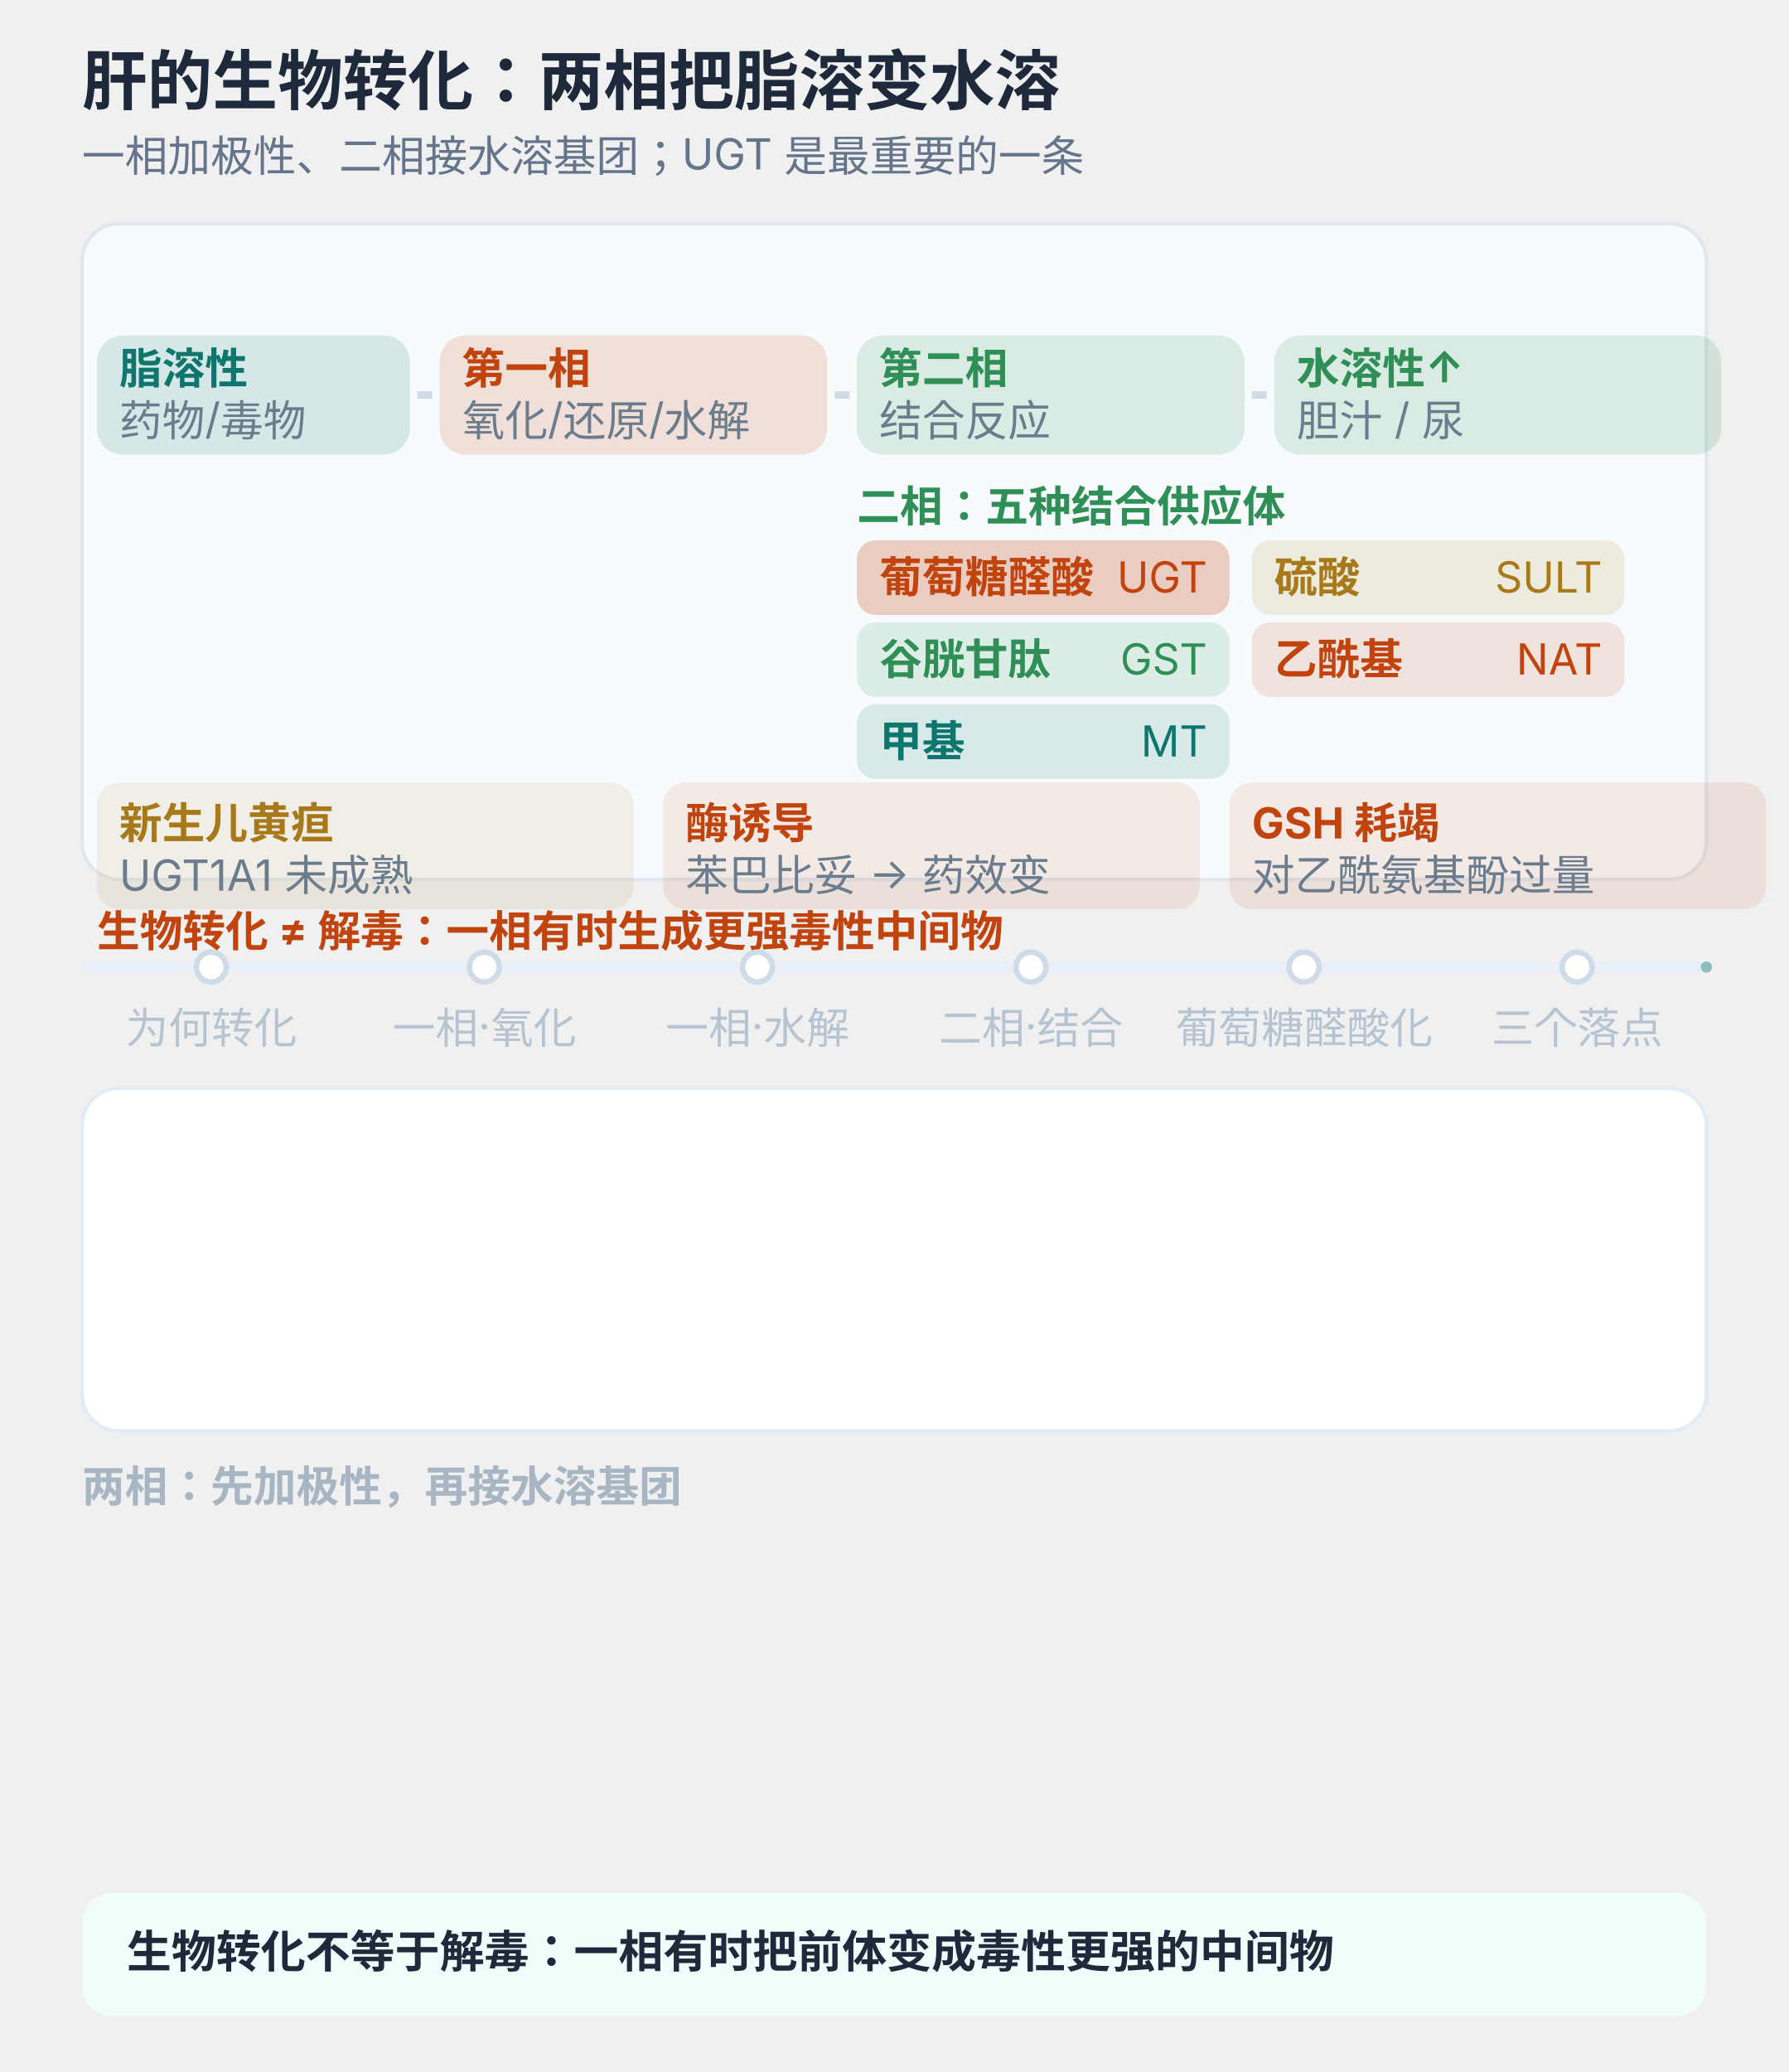
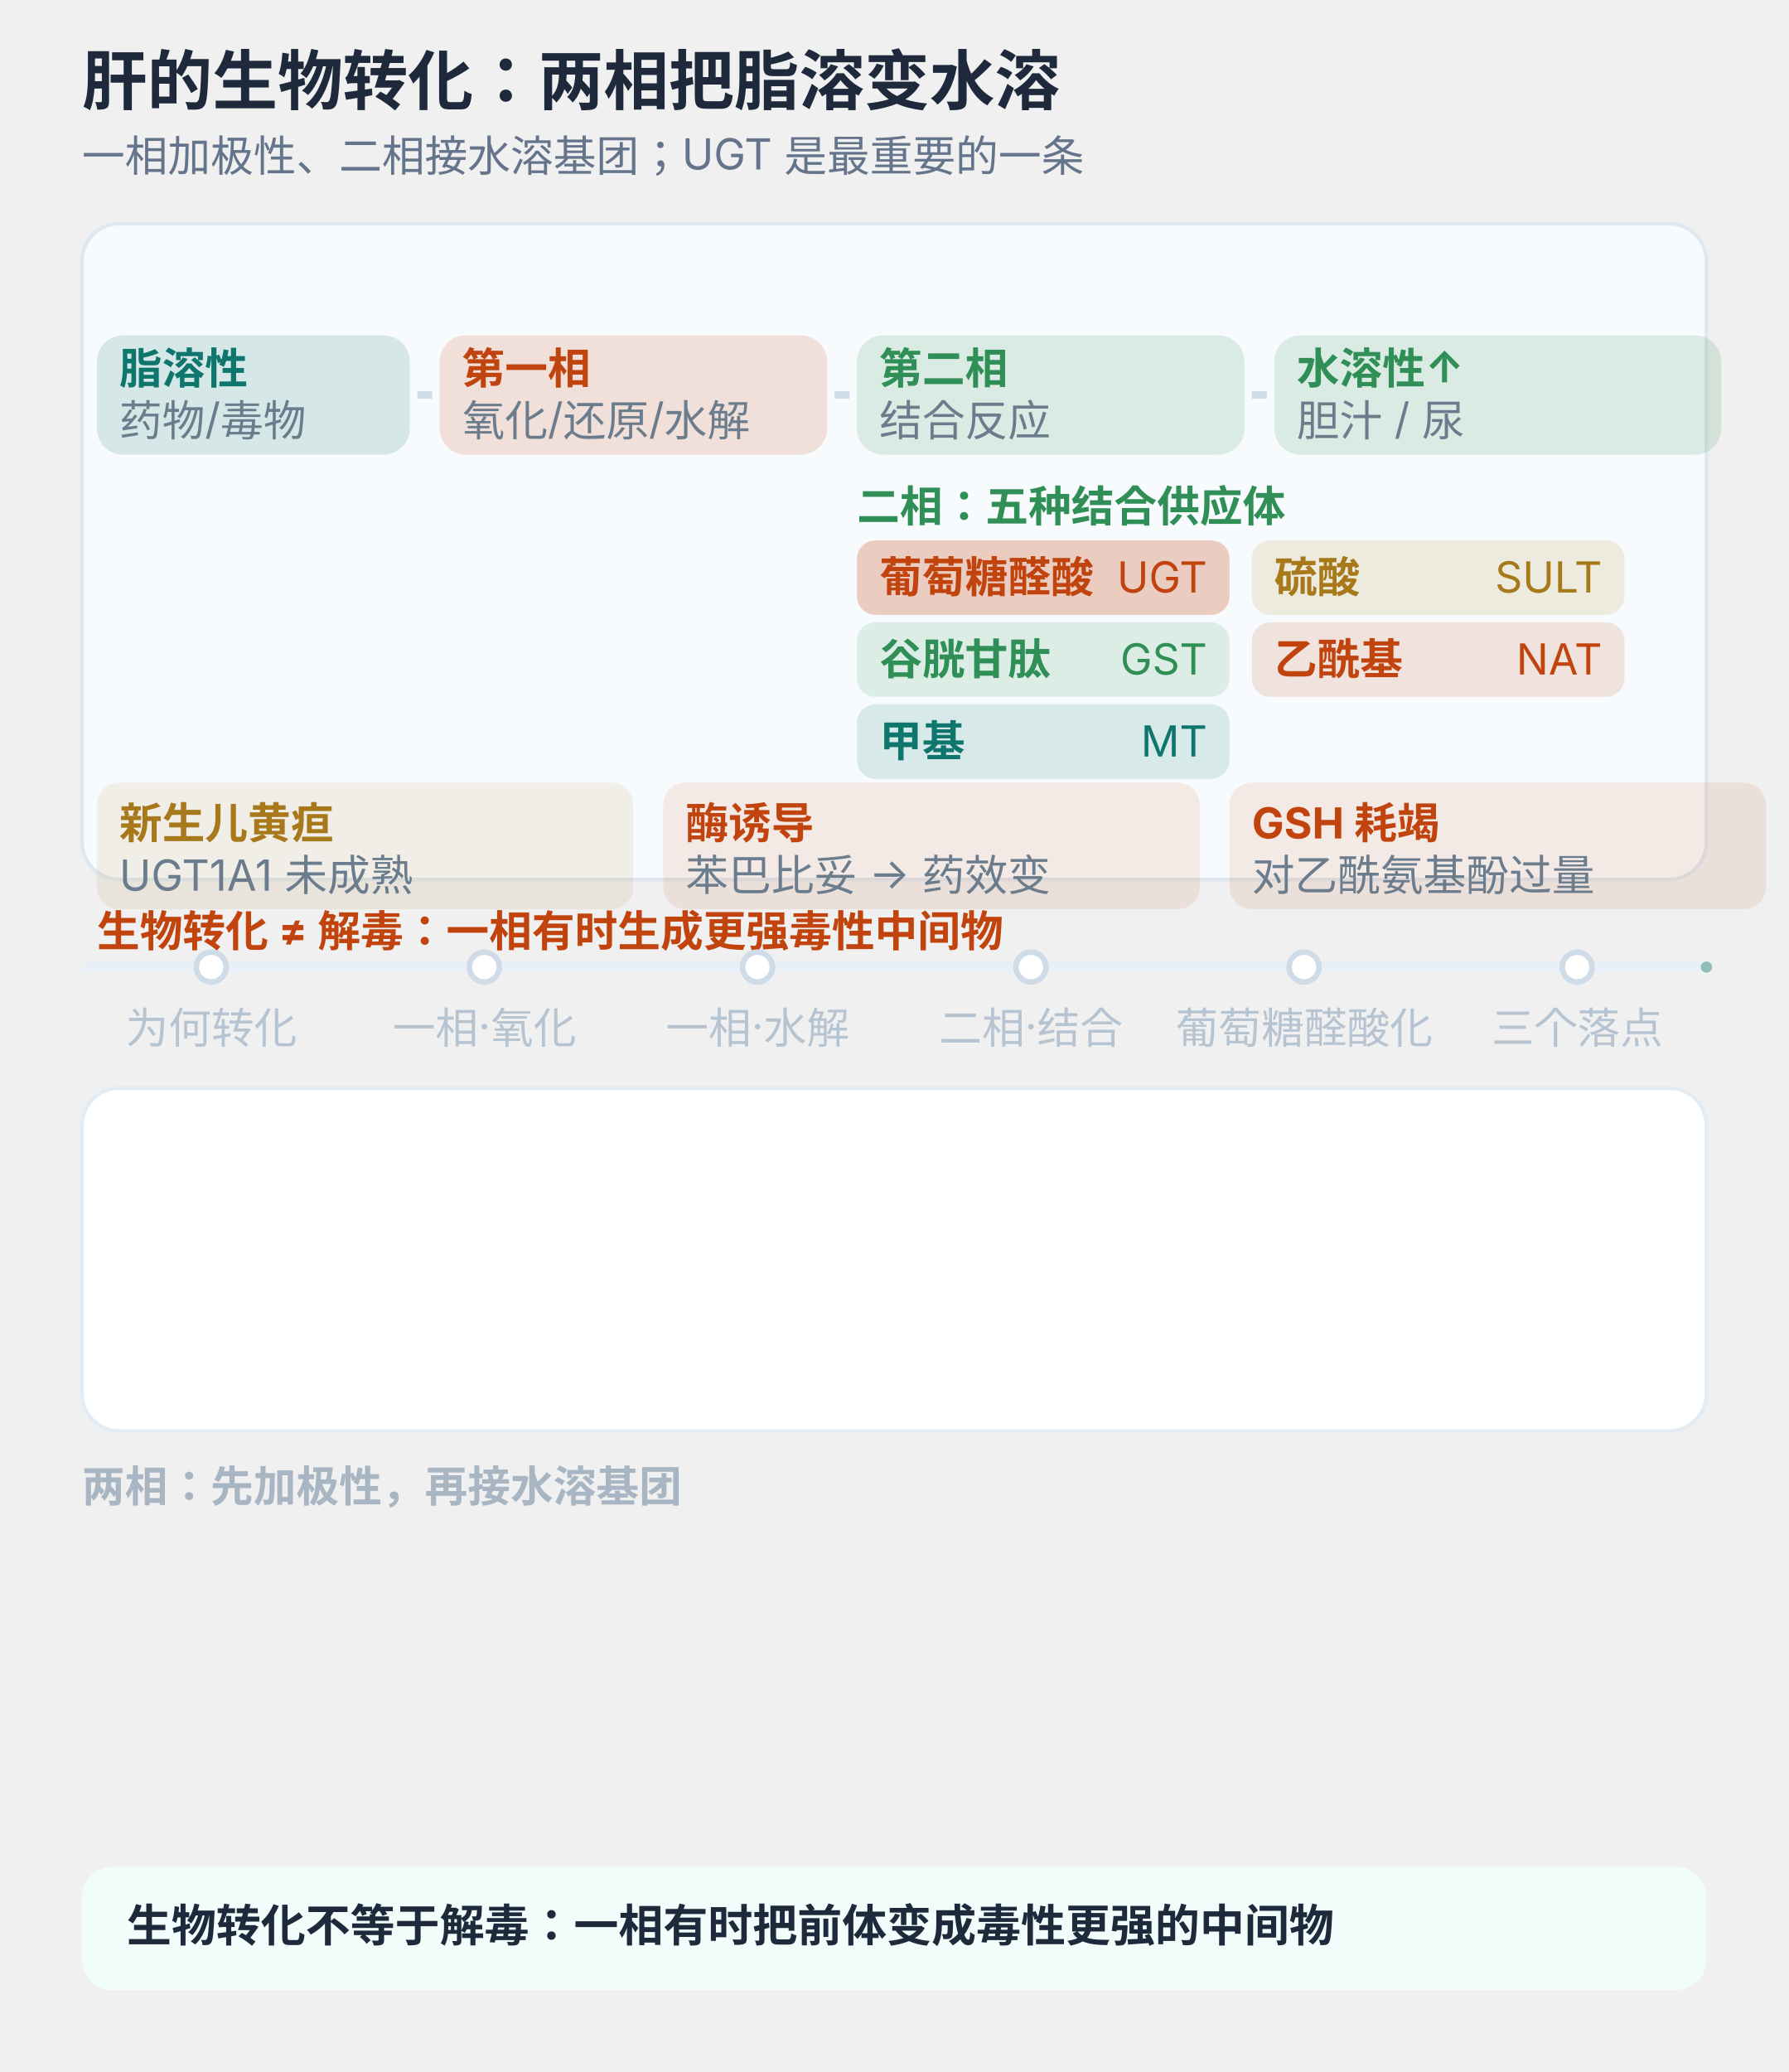
<svg xmlns="http://www.w3.org/2000/svg" viewBox="0 0 480 556" role="img" aria-labelledby="ft fd" style="background:#ffffff">
  <text x="22" y="28" font-size="17.5" font-weight="700" fill="#1e293b" font-family="-apple-system,'PingFang SC','Microsoft YaHei',sans-serif">肝的生物转化：两相把脂溶变水溶</text>
  <text x="22" y="46" font-size="11.5" fill="#64748b" font-family="-apple-system,'PingFang SC','Microsoft YaHei',sans-serif">一相加极性、二相接水溶基团；UGT 是最重要的一条</text>
  <rect x="22" y="60" width="436" height="176" rx="10" fill="#f8fbfd" stroke="#dfe8f1" stroke-width="1" />
  <rect x="26" y="90" width="84" height="32" rx="7" fill="#0f766e" opacity="0.15" />
  <text x="32" y="103" font-size="11.5" fill="#0f766e" font-weight="700" text-anchor="start" font-family="-apple-system,'PingFang SC','Microsoft YaHei',sans-serif">脂溶性</text>
  <text x="32" y="117" font-size="11.5" fill="#6b7c8d" font-weight="400" text-anchor="start" font-family="-apple-system,'PingFang SC','Microsoft YaHei',sans-serif">药物/毒物</text>
  <g opacity="0">
    <animate attributeName="opacity" values="1;1;0;0" keyTimes="0;0.15;0.151;1" dur="11.4s" repeatCount="indefinite" />
    <rect x="26" y="90" width="84" height="32" rx="7" fill="none" stroke="#0f766e" stroke-width="2" />
  </g>
  <rect x="118" y="90" width="104" height="32" rx="7" fill="#c1440e" opacity="0.15" />
  <text x="124" y="103" font-size="11.5" fill="#c1440e" font-weight="700" text-anchor="start" font-family="-apple-system,'PingFang SC','Microsoft YaHei',sans-serif">第一相</text>
  <text x="124" y="117" font-size="11.5" fill="#6b7c8d" font-weight="400" text-anchor="start" font-family="-apple-system,'PingFang SC','Microsoft YaHei',sans-serif">氧化/还原/水解</text>
  <g opacity="0">
    <animate attributeName="opacity" values="0;0;1;1;0;0" keyTimes="0;0.15;0.151;0.31;0.311;1" dur="11.4s" repeatCount="indefinite" />
    <rect x="118" y="90" width="104" height="32" rx="7" fill="none" stroke="#c1440e" stroke-width="2" />
  </g>
  <rect x="230" y="90" width="104" height="32" rx="7" fill="#2f8f57" opacity="0.15" />
  <text x="236" y="103" font-size="11.5" fill="#2f8f57" font-weight="700" text-anchor="start" font-family="-apple-system,'PingFang SC','Microsoft YaHei',sans-serif">第二相</text>
  <text x="236" y="117" font-size="11.5" fill="#6b7c8d" font-weight="400" text-anchor="start" font-family="-apple-system,'PingFang SC','Microsoft YaHei',sans-serif">结合反应</text>
  <g opacity="0">
    <animate attributeName="opacity" values="0;0;1;1;0;0" keyTimes="0;0.47;0.471;0.635;0.636;1" dur="11.4s" repeatCount="indefinite" />
    <rect x="230" y="90" width="104" height="32" rx="7" fill="none" stroke="#2f8f57" stroke-width="2" />
  </g>
  <rect x="342" y="90" width="120" height="32" rx="7" fill="#2f8f57" opacity="0.15" />
  <text x="348" y="103" font-size="11.5" fill="#2f8f57" font-weight="700" text-anchor="start" font-family="-apple-system,'PingFang SC','Microsoft YaHei',sans-serif">水溶性↑</text>
  <text x="348" y="117" font-size="11.5" fill="#6b7c8d" font-weight="400" text-anchor="start" font-family="-apple-system,'PingFang SC','Microsoft YaHei',sans-serif">胆汁 / 尿</text>
  <g opacity="0">
    <animate attributeName="opacity" values="0;0;1;1;0;0" keyTimes="0;0.635;0.636;0.815;0.816;1" dur="11.4s" repeatCount="indefinite" />
    <rect x="342" y="90" width="120" height="32" rx="7" fill="none" stroke="#2f8f57" stroke-width="2" />
  </g>
  <path d="M112,106 H116" stroke="#cfdce8" stroke-width="2" />
  <path d="M224,106 H228" stroke="#cfdce8" stroke-width="2" />
  <path d="M336,106 H340" stroke="#cfdce8" stroke-width="2" />
  <g opacity="0">
    <animate attributeName="opacity" values="0;0;1;1;0;0" keyTimes="0;0.15;0.151;0.31;0.311;1" dur="11.4s" repeatCount="indefinite" />
    <text x="26" y="140" font-size="11.5" fill="#c1440e" font-weight="700" text-anchor="start" font-family="-apple-system,'PingFang SC','Microsoft YaHei',sans-serif">CYP450 引入 -OH</text>
  </g>
  <g opacity="0">
    <animate attributeName="opacity" values="0;0;1;1;0;0" keyTimes="0;0.31;0.311;0.47;0.471;1" dur="11.4s" repeatCount="indefinite" />
    <text x="26" y="156" font-size="11.5" fill="#2c5f9e" font-weight="700" text-anchor="start" font-family="-apple-system,'PingFang SC','Microsoft YaHei',sans-serif">酯酶 / 还原酶</text>
  </g>
  <text x="230" y="140" font-size="11.5" fill="#2f8f57" font-weight="700" text-anchor="start" font-family="-apple-system,'PingFang SC','Microsoft YaHei',sans-serif">二相：五种结合供应体</text>
  <rect x="230" y="145" width="100" height="20" rx="5" fill="#c1440e" opacity="0.26" />
  <text x="236" y="159" font-size="11.5" fill="#c1440e" font-weight="700" text-anchor="start" font-family="-apple-system,'PingFang SC','Microsoft YaHei',sans-serif">葡萄糖醛酸</text>
  <text x="324" y="159" font-size="11.5" fill="#c1440e" font-weight="400" text-anchor="end" font-family="-apple-system,'PingFang SC','Microsoft YaHei',sans-serif">UGT</text>
  <g opacity="0">
    <animate attributeName="opacity" values="0;0;1;1;0;0" keyTimes="0;0.47;0.471;0.635;0.636;1" dur="11.4s" repeatCount="indefinite" />
    <rect x="230" y="145" width="100" height="20" rx="5" fill="none" stroke="#c1440e" stroke-width="1.8" />
  </g>
  <rect x="336" y="145" width="100" height="20" rx="5" fill="#a8791a" opacity="0.14" />
  <text x="342" y="159" font-size="11.5" fill="#a8791a" font-weight="700" text-anchor="start" font-family="-apple-system,'PingFang SC','Microsoft YaHei',sans-serif">硫酸</text>
  <text x="430" y="159" font-size="11.5" fill="#a8791a" font-weight="400" text-anchor="end" font-family="-apple-system,'PingFang SC','Microsoft YaHei',sans-serif">SULT</text>
  <g opacity="0">
    <animate attributeName="opacity" values="0;0;1;1;0;0" keyTimes="0;0.47;0.471;0.635;0.636;1" dur="11.4s" repeatCount="indefinite" />
    <rect x="336" y="145" width="100" height="20" rx="5" fill="none" stroke="#a8791a" stroke-width="1.8" />
  </g>
  <rect x="230" y="167" width="100" height="20" rx="5" fill="#2f8f57" opacity="0.14" />
  <text x="236" y="181" font-size="11.5" fill="#2f8f57" font-weight="700" text-anchor="start" font-family="-apple-system,'PingFang SC','Microsoft YaHei',sans-serif">谷胱甘肽</text>
  <text x="324" y="181" font-size="11.5" fill="#2f8f57" font-weight="400" text-anchor="end" font-family="-apple-system,'PingFang SC','Microsoft YaHei',sans-serif">GST</text>
  <g opacity="0">
    <animate attributeName="opacity" values="0;0;1;1;0;0" keyTimes="0;0.47;0.471;0.635;0.636;1" dur="11.4s" repeatCount="indefinite" />
    <rect x="230" y="167" width="100" height="20" rx="5" fill="none" stroke="#2f8f57" stroke-width="1.8" />
  </g>
  <rect x="336" y="167" width="100" height="20" rx="5" fill="#c1440e" opacity="0.14" />
  <text x="342" y="181" font-size="11.5" fill="#c1440e" font-weight="700" text-anchor="start" font-family="-apple-system,'PingFang SC','Microsoft YaHei',sans-serif">乙酰基</text>
  <text x="430" y="181" font-size="11.5" fill="#c1440e" font-weight="400" text-anchor="end" font-family="-apple-system,'PingFang SC','Microsoft YaHei',sans-serif">NAT</text>
  <g opacity="0">
    <animate attributeName="opacity" values="0;0;1;1;0;0" keyTimes="0;0.47;0.471;0.635;0.636;1" dur="11.4s" repeatCount="indefinite" />
    <rect x="336" y="167" width="100" height="20" rx="5" fill="none" stroke="#c1440e" stroke-width="1.8" />
  </g>
  <rect x="230" y="189" width="100" height="20" rx="5" fill="#0f766e" opacity="0.14" />
  <text x="236" y="203" font-size="11.5" fill="#0f766e" font-weight="700" text-anchor="start" font-family="-apple-system,'PingFang SC','Microsoft YaHei',sans-serif">甲基</text>
  <text x="324" y="203" font-size="11.5" fill="#0f766e" font-weight="400" text-anchor="end" font-family="-apple-system,'PingFang SC','Microsoft YaHei',sans-serif">MT</text>
  <g opacity="0">
    <animate attributeName="opacity" values="0;0;1;1;0;0" keyTimes="0;0.47;0.471;0.635;0.636;1" dur="11.4s" repeatCount="indefinite" />
    <rect x="230" y="189" width="100" height="20" rx="5" fill="none" stroke="#0f766e" stroke-width="1.8" />
  </g>
  <g opacity="0">
    <animate attributeName="opacity" values="0;0;1;1;0;0" keyTimes="0;0.635;0.636;0.815;0.816;1" dur="11.4s" repeatCount="indefinite" />
    <rect x="228" y="143" width="104" height="24" rx="6" fill="none" stroke="#c1440e" stroke-width="2.6" />
    <text x="26" y="176" font-size="11.5" fill="#c1440e" font-weight="700" text-anchor="start" font-family="-apple-system,'PingFang SC','Microsoft YaHei',sans-serif">UGT 最重要</text>
    <text x="26" y="192" font-size="11.5" fill="#6b7c8d" font-weight="400" text-anchor="start" font-family="-apple-system,'PingFang SC','Microsoft YaHei',sans-serif">胆红素/多数药物</text>
  </g>
  <rect x="26" y="210" width="144" height="34" rx="6" fill="#a8791a" opacity="0.10" />
  <text x="32" y="225" font-size="11.5" fill="#a8791a" font-weight="700" text-anchor="start" font-family="-apple-system,'PingFang SC','Microsoft YaHei',sans-serif">新生儿黄疸</text>
  <text x="32" y="239" font-size="11.5" fill="#6b7c8d" font-weight="400" text-anchor="start" font-family="-apple-system,'PingFang SC','Microsoft YaHei',sans-serif">UGT1A1 未成熟</text>
  <rect x="178" y="210" width="144" height="34" rx="6" fill="#c1440e" opacity="0.10" />
  <text x="184" y="225" font-size="11.5" fill="#c1440e" font-weight="700" text-anchor="start" font-family="-apple-system,'PingFang SC','Microsoft YaHei',sans-serif">酶诱导</text>
  <text x="184" y="239" font-size="11.5" fill="#6b7c8d" font-weight="400" text-anchor="start" font-family="-apple-system,'PingFang SC','Microsoft YaHei',sans-serif">苯巴比妥 → 药效变</text>
  <rect x="330" y="210" width="144" height="34" rx="6" fill="#c1440e" opacity="0.10" />
  <text x="336" y="225" font-size="11.5" fill="#c1440e" font-weight="700" text-anchor="start" font-family="-apple-system,'PingFang SC','Microsoft YaHei',sans-serif">GSH 耗竭</text>
  <text x="336" y="239" font-size="11.5" fill="#6b7c8d" font-weight="400" text-anchor="start" font-family="-apple-system,'PingFang SC','Microsoft YaHei',sans-serif">对乙酰氨基酚过量</text>
  <g opacity="0">
    <animate attributeName="opacity" values="0;0;1;1" keyTimes="0;0.815;0.816;1" dur="11.4s" repeatCount="indefinite" />
    <rect x="26" y="208" width="428" height="38" rx="8" fill="none" stroke="#2f8f57" stroke-width="2" stroke-dasharray="6 4" />
  </g>
  <text x="26" y="254" font-size="11.5" fill="#c1440e" font-weight="700" text-anchor="start" font-family="-apple-system,'PingFang SC','Microsoft YaHei',sans-serif">生物转化 ≠ 解毒：一相有时生成更强毒性中间物</text>
  <rect x="22" y="258" width="436" height="3" rx="1.5" fill="#e8eff6" />
  <path d="M22,259.5 H458" stroke="#0f766e" stroke-width="3" stroke-linecap="round" opacity="0.42" stroke-dasharray="436" stroke-dashoffset="436">
    <animate attributeName="stroke-dashoffset" values="436;0" keyTimes="0;1" dur="11.4s" repeatCount="indefinite" />
  </path>
  <circle cx="56.7" cy="259.5" r="4" fill="#ffffff" stroke="#cfdce8" stroke-width="1.5" />
  <g opacity="0">
    <animate attributeName="opacity" values="1;1;0;0" keyTimes="0;0.15;0.151;1" dur="11.4s" repeatCount="indefinite" />
    <circle cx="56.7" cy="259.5" r="5.5" fill="#0f766e" />
  </g>
  <g opacity="1">
    <animate attributeName="opacity" values="0.0;0.0;1.0;1.0" keyTimes="0;0.15;0.151;1" dur="11.4s" repeatCount="indefinite" />
    <text x="56.7" y="280" text-anchor="middle" font-size="11.5" fill="#b6c4d2" font-family="-apple-system,'PingFang SC','Microsoft YaHei',sans-serif">为何转化</text>
  </g>
  <g opacity="0">
    <animate attributeName="opacity" values="1;1;0;0" keyTimes="0;0.15;0.151;1" dur="11.4s" repeatCount="indefinite" />
    <text x="56.7" y="280" text-anchor="middle" font-size="11.5" font-weight="700" fill="#0f766e" font-family="-apple-system,'PingFang SC','Microsoft YaHei',sans-serif">为何转化</text>
  </g>
  <circle cx="130.0" cy="259.5" r="4" fill="#ffffff" stroke="#cfdce8" stroke-width="1.5" />
  <g opacity="0">
    <animate attributeName="opacity" values="0;0;1;1;0;0" keyTimes="0;0.15;0.151;0.31;0.311;1" dur="11.4s" repeatCount="indefinite" />
    <circle cx="130.0" cy="259.5" r="5.5" fill="#c1440e" />
  </g>
  <g opacity="1">
    <animate attributeName="opacity" values="1.0;1.0;0.0;0.0;1.0;1.0" keyTimes="0;0.15;0.151;0.31;0.311;1" dur="11.4s" repeatCount="indefinite" />
    <text x="130.0" y="280" text-anchor="middle" font-size="11.5" fill="#b6c4d2" font-family="-apple-system,'PingFang SC','Microsoft YaHei',sans-serif">一相·氧化</text>
  </g>
  <g opacity="0">
    <animate attributeName="opacity" values="0;0;1;1;0;0" keyTimes="0;0.15;0.151;0.31;0.311;1" dur="11.4s" repeatCount="indefinite" />
    <text x="130.0" y="280" text-anchor="middle" font-size="11.5" font-weight="700" fill="#c1440e" font-family="-apple-system,'PingFang SC','Microsoft YaHei',sans-serif">一相·氧化</text>
  </g>
  <circle cx="203.3" cy="259.5" r="4" fill="#ffffff" stroke="#cfdce8" stroke-width="1.5" />
  <g opacity="0">
    <animate attributeName="opacity" values="0;0;1;1;0;0" keyTimes="0;0.31;0.311;0.47;0.471;1" dur="11.4s" repeatCount="indefinite" />
    <circle cx="203.3" cy="259.5" r="5.5" fill="#2c5f9e" />
  </g>
  <g opacity="1">
    <animate attributeName="opacity" values="1.0;1.0;0.0;0.0;1.0;1.0" keyTimes="0;0.31;0.311;0.47;0.471;1" dur="11.4s" repeatCount="indefinite" />
    <text x="203.3" y="280" text-anchor="middle" font-size="11.5" fill="#b6c4d2" font-family="-apple-system,'PingFang SC','Microsoft YaHei',sans-serif">一相·水解</text>
  </g>
  <g opacity="0">
    <animate attributeName="opacity" values="0;0;1;1;0;0" keyTimes="0;0.31;0.311;0.47;0.471;1" dur="11.4s" repeatCount="indefinite" />
    <text x="203.3" y="280" text-anchor="middle" font-size="11.5" font-weight="700" fill="#2c5f9e" font-family="-apple-system,'PingFang SC','Microsoft YaHei',sans-serif">一相·水解</text>
  </g>
  <circle cx="276.7" cy="259.5" r="4" fill="#ffffff" stroke="#cfdce8" stroke-width="1.5" />
  <g opacity="0">
    <animate attributeName="opacity" values="0;0;1;1;0;0" keyTimes="0;0.47;0.471;0.635;0.636;1" dur="11.4s" repeatCount="indefinite" />
    <circle cx="276.7" cy="259.5" r="5.5" fill="#2f8f57" />
  </g>
  <g opacity="1">
    <animate attributeName="opacity" values="1.0;1.0;0.0;0.0;1.0;1.0" keyTimes="0;0.47;0.471;0.635;0.636;1" dur="11.4s" repeatCount="indefinite" />
    <text x="276.7" y="280" text-anchor="middle" font-size="11.5" fill="#b6c4d2" font-family="-apple-system,'PingFang SC','Microsoft YaHei',sans-serif">二相·结合</text>
  </g>
  <g opacity="0">
    <animate attributeName="opacity" values="0;0;1;1;0;0" keyTimes="0;0.47;0.471;0.635;0.636;1" dur="11.4s" repeatCount="indefinite" />
    <text x="276.7" y="280" text-anchor="middle" font-size="11.5" font-weight="700" fill="#2f8f57" font-family="-apple-system,'PingFang SC','Microsoft YaHei',sans-serif">二相·结合</text>
  </g>
  <circle cx="350.0" cy="259.5" r="4" fill="#ffffff" stroke="#cfdce8" stroke-width="1.5" />
  <g opacity="0">
    <animate attributeName="opacity" values="0;0;1;1;0;0" keyTimes="0;0.635;0.636;0.815;0.816;1" dur="11.4s" repeatCount="indefinite" />
    <circle cx="350.0" cy="259.5" r="5.5" fill="#c1440e" />
  </g>
  <g opacity="1">
    <animate attributeName="opacity" values="1.0;1.0;0.0;0.0;1.0;1.0" keyTimes="0;0.635;0.636;0.815;0.816;1" dur="11.4s" repeatCount="indefinite" />
    <text x="350.0" y="280" text-anchor="middle" font-size="11.5" fill="#b6c4d2" font-family="-apple-system,'PingFang SC','Microsoft YaHei',sans-serif">葡萄糖醛酸化</text>
  </g>
  <g opacity="0">
    <animate attributeName="opacity" values="0;0;1;1;0;0" keyTimes="0;0.635;0.636;0.815;0.816;1" dur="11.4s" repeatCount="indefinite" />
    <text x="350.0" y="280" text-anchor="middle" font-size="11.5" font-weight="700" fill="#c1440e" font-family="-apple-system,'PingFang SC','Microsoft YaHei',sans-serif">葡萄糖醛酸化</text>
  </g>
  <circle cx="423.3" cy="259.5" r="4" fill="#ffffff" stroke="#cfdce8" stroke-width="1.5" />
  <g opacity="0">
    <animate attributeName="opacity" values="0;0;1;1" keyTimes="0;0.815;0.816;1" dur="11.4s" repeatCount="indefinite" />
    <circle cx="423.3" cy="259.5" r="5.5" fill="#2f8f57" />
  </g>
  <g opacity="1">
    <animate attributeName="opacity" values="1.0;1.0;0.0;0.0" keyTimes="0;0.815;0.816;1" dur="11.4s" repeatCount="indefinite" />
    <text x="423.3" y="280" text-anchor="middle" font-size="11.5" fill="#b6c4d2" font-family="-apple-system,'PingFang SC','Microsoft YaHei',sans-serif">三个落点</text>
  </g>
  <g opacity="0">
    <animate attributeName="opacity" values="0;0;1;1" keyTimes="0;0.815;0.816;1" dur="11.4s" repeatCount="indefinite" />
    <text x="423.3" y="280" text-anchor="middle" font-size="11.5" font-weight="700" fill="#2f8f57" font-family="-apple-system,'PingFang SC','Microsoft YaHei',sans-serif">三个落点</text>
  </g>
  <rect x="22" y="292" width="436" height="92" rx="10" fill="#ffffff" stroke="#e3ebf3" stroke-width="1" />
  <g opacity="0">
    <animate attributeName="opacity" values="1;1;0;0" keyTimes="0;0.15;0.151;1" dur="11.4s" repeatCount="indefinite" />
    <rect x="22" y="293" width="3" height="90" fill="#0f766e" opacity="0.85" />
    <text x="40" y="318" font-size="11.5" fill="#a8b6c4" font-weight="700" font-family="-apple-system,'PingFang SC','Microsoft YaHei',sans-serif">因为</text>
    <text x="78" y="318" font-size="12.5" fill="#6b7c8d" font-family="-apple-system,'PingFang SC','Microsoft YaHei',sans-serif">药物、激素、胆红素等多为脂溶性，肾小管无法排出</text>
    <text x="40" y="354" font-size="11.5" fill="#0f766e" font-weight="700" font-family="-apple-system,'PingFang SC','Microsoft YaHei',sans-serif">所以</text>
    <text x="78" y="354" font-size="14.5" fill="#0f766e" font-weight="700" font-family="-apple-system,'PingFang SC','Microsoft YaHei',sans-serif">生物转化的目标：把脂溶性改造成水溶性，便于排出</text>
  </g>
  <g opacity="0">
    <animate attributeName="opacity" values="0;0;1;1;0;0" keyTimes="0;0.15;0.151;0.31;0.311;1" dur="11.4s" repeatCount="indefinite" />
    <rect x="22" y="293" width="3" height="90" fill="#c1440e" opacity="0.85" />
    <text x="40" y="318" font-size="11.5" fill="#a8b6c4" font-weight="700" font-family="-apple-system,'PingFang SC','Microsoft YaHei',sans-serif">因为</text>
    <text x="78" y="318" font-size="12.5" fill="#6b7c8d" font-family="-apple-system,'PingFang SC','Microsoft YaHei',sans-serif">细胞色素 P450 单加氧酶在肝细胞滑面内质网催化加羟基</text>
    <text x="40" y="354" font-size="11.5" fill="#c1440e" font-weight="700" font-family="-apple-system,'PingFang SC','Microsoft YaHei',sans-serif">所以</text>
    <text x="78" y="354" font-size="14.5" fill="#c1440e" font-weight="700" font-family="-apple-system,'PingFang SC','Microsoft YaHei',sans-serif">需要 NADPH 与 O₂；多数药物经此步失活或转化为活性</text>
    <text x="78" y="371.5" font-size="14.5" fill="#c1440e" font-weight="700" font-family="-apple-system,'PingFang SC','Microsoft YaHei',sans-serif">物</text>
  </g>
  <g opacity="0">
    <animate attributeName="opacity" values="0;0;1;1;0;0" keyTimes="0;0.31;0.311;0.47;0.471;1" dur="11.4s" repeatCount="indefinite" />
    <rect x="22" y="293" width="3" height="90" fill="#2c5f9e" opacity="0.85" />
    <text x="40" y="318" font-size="11.5" fill="#a8b6c4" font-weight="700" font-family="-apple-system,'PingFang SC','Microsoft YaHei',sans-serif">因为</text>
    <text x="78" y="318" font-size="12.5" fill="#6b7c8d" font-family="-apple-system,'PingFang SC','Microsoft YaHei',sans-serif">酯酶、酰胺酶水解；还原酶处理偶氮、硝基化合物</text>
    <text x="40" y="354" font-size="11.5" fill="#2c5f9e" font-weight="700" font-family="-apple-system,'PingFang SC','Microsoft YaHei',sans-serif">所以</text>
    <text x="78" y="354" font-size="14.5" fill="#2c5f9e" font-weight="700" font-family="-apple-system,'PingFang SC','Microsoft YaHei',sans-serif">第一相后极性略增，但往往还不够水溶</text>
  </g>
  <g opacity="0">
    <animate attributeName="opacity" values="0;0;1;1;0;0" keyTimes="0;0.47;0.471;0.635;0.636;1" dur="11.4s" repeatCount="indefinite" />
    <rect x="22" y="293" width="3" height="90" fill="#2f8f57" opacity="0.85" />
    <text x="40" y="318" font-size="11.5" fill="#a8b6c4" font-weight="700" font-family="-apple-system,'PingFang SC','Microsoft YaHei',sans-serif">因为</text>
    <text x="78" y="318" font-size="12.5" fill="#6b7c8d" font-family="-apple-system,'PingFang SC','Microsoft YaHei',sans-serif">与葡萄糖醛酸、硫酸、谷胱甘肽、乙酰基、甲基结合</text>
    <text x="40" y="354" font-size="11.5" fill="#2f8f57" font-weight="700" font-family="-apple-system,'PingFang SC','Microsoft YaHei',sans-serif">所以</text>
    <text x="78" y="354" font-size="14.5" fill="#2f8f57" font-weight="700" font-family="-apple-system,'PingFang SC','Microsoft YaHei',sans-serif">极性大幅提高，分子量增大，便于胆汁或尿排出</text>
  </g>
  <g opacity="0">
    <animate attributeName="opacity" values="0;0;1;1;0;0" keyTimes="0;0.635;0.636;0.815;0.816;1" dur="11.4s" repeatCount="indefinite" />
    <rect x="22" y="293" width="3" height="90" fill="#c1440e" opacity="0.85" />
    <text x="40" y="318" font-size="11.5" fill="#a8b6c4" font-weight="700" font-family="-apple-system,'PingFang SC','Microsoft YaHei',sans-serif">因为</text>
    <text x="78" y="318" font-size="12.5" fill="#6b7c8d" font-family="-apple-system,'PingFang SC','Microsoft YaHei',sans-serif">UDP-葡萄糖醛酸转移酶（UGT）把葡萄糖醛酸接到受体上</text>
    <text x="40" y="354" font-size="11.5" fill="#c1440e" font-weight="700" font-family="-apple-system,'PingFang SC','Microsoft YaHei',sans-serif">所以</text>
    <text x="78" y="354" font-size="14.5" fill="#c1440e" font-weight="700" font-family="-apple-system,'PingFang SC','Microsoft YaHei',sans-serif">最重要的一条：胆红素、类固醇、多数药物都走它</text>
  </g>
  <g opacity="0">
    <animate attributeName="opacity" values="0;0;1;1" keyTimes="0;0.815;0.816;1" dur="11.4s" repeatCount="indefinite" />
    <rect x="22" y="293" width="3" height="90" fill="#2f8f57" opacity="0.85" />
    <text x="40" y="318" font-size="11.5" fill="#a8b6c4" font-weight="700" font-family="-apple-system,'PingFang SC','Microsoft YaHei',sans-serif">因为</text>
    <text x="78" y="318" font-size="12.5" fill="#6b7c8d" font-family="-apple-system,'PingFang SC','Microsoft YaHei',sans-serif">新生儿 UGT 未成熟 → 生理性黄疸；苯巴比妥诱导酶；对乙酰氨基</text>
    <text x="78" y="333.5" font-size="12.5" fill="#6b7c8d" font-family="-apple-system,'PingFang SC','Microsoft YaHei',sans-serif">酚过量耗竭谷胱甘肽</text>
    <text x="40" y="357.0" font-size="11.5" fill="#2f8f57" font-weight="700" font-family="-apple-system,'PingFang SC','Microsoft YaHei',sans-serif">所以</text>
    <text x="78" y="357.0" font-size="14.5" fill="#2f8f57" font-weight="700" font-family="-apple-system,'PingFang SC','Microsoft YaHei',sans-serif">酶被诱导会改变药效；谷胱甘肽耗竭则肝细胞被毒性代谢</text>
    <text x="78" y="374.5" font-size="14.5" fill="#2f8f57" font-weight="700" font-family="-apple-system,'PingFang SC','Microsoft YaHei',sans-serif">物破坏</text>
  </g>
  <text x="22" y="403" font-size="11.5" fill="#a8b6c4" font-weight="700" text-anchor="start" font-family="-apple-system,'PingFang SC','Microsoft YaHei',sans-serif">两相：先加极性，再接水溶基团</text>
  <g opacity="0">
    <animate attributeName="opacity" values="0;0;1;1;0;0" keyTimes="0;0.15;0.151;0.31;0.311;1" dur="11.4s" repeatCount="indefinite" />
    <rect x="22" y="413" width="3" height="15" rx="1.5" fill="#c1440e" />
    <text x="34" y="424" font-size="12.5" fill="#c1440e" font-weight="700" text-anchor="start" font-family="-apple-system,'PingFang SC','Microsoft YaHei',sans-serif">一相</text>
    <text x="104" y="424" font-size="12" fill="#6b7c8d" font-weight="400" text-anchor="start" font-family="-apple-system,'PingFang SC','Microsoft YaHei',sans-serif">CYP450 氧化，极性略增</text>
  </g>
  <g opacity="0">
    <animate attributeName="opacity" values="0;0;1;1;0;0" keyTimes="0;0.47;0.471;0.635;0.636;1" dur="11.4s" repeatCount="indefinite" />
    <rect x="22" y="436" width="3" height="15" rx="1.5" fill="#2f8f57" />
    <text x="34" y="447" font-size="12.5" fill="#2f8f57" font-weight="700" text-anchor="start" font-family="-apple-system,'PingFang SC','Microsoft YaHei',sans-serif">二相</text>
    <text x="104" y="447" font-size="12" fill="#6b7c8d" font-weight="400" text-anchor="start" font-family="-apple-system,'PingFang SC','Microsoft YaHei',sans-serif">结合葡萄糖醛酸等，水溶性大增</text>
  </g>
  <g opacity="0">
    <animate attributeName="opacity" values="0;0;1;1;0;0" keyTimes="0;0.635;0.636;0.815;0.816;1" dur="11.4s" repeatCount="indefinite" />
    <rect x="22" y="459" width="3" height="15" rx="1.5" fill="#c1440e" />
    <text x="34" y="470" font-size="12.5" fill="#c1440e" font-weight="700" text-anchor="start" font-family="-apple-system,'PingFang SC','Microsoft YaHei',sans-serif">最主要</text>
    <text x="104" y="470" font-size="12" fill="#6b7c8d" font-weight="400" text-anchor="start" font-family="-apple-system,'PingFang SC','Microsoft YaHei',sans-serif">葡萄糖醛酸结合（UGT）</text>
  </g>
  <g opacity="0">
    <animate attributeName="opacity" values="0;0;1;1" keyTimes="0;0.815;0.816;1" dur="11.4s" repeatCount="indefinite" />
    <rect x="22" y="482" width="3" height="15" rx="1.5" fill="#2f8f57" />
    <text x="34" y="493" font-size="12.5" fill="#2f8f57" font-weight="700" text-anchor="start" font-family="-apple-system,'PingFang SC','Microsoft YaHei',sans-serif">临床</text>
    <text x="104" y="493" font-size="12" fill="#6b7c8d" font-weight="400" text-anchor="start" font-family="-apple-system,'PingFang SC','Microsoft YaHei',sans-serif">新生儿黄疸 / 酶诱导 / GSH 耗竭</text>
  </g>
-   <rect x="22" y="508" width="436" height="33" rx="8" fill="#f0fdfa" />
-   <text x="34" y="528" font-size="12" fill="#1e293b" font-weight="700" text-anchor="start" font-family="-apple-system,'PingFang SC','Microsoft YaHei',sans-serif">生物转化不等于解毒：一相有时把前体变成毒性更强的中间物</text>
+   <rect x="22" y="501" width="436" height="33" rx="8" fill="#f0fdfa" />
+   <text x="34" y="521" font-size="12" fill="#1e293b" font-weight="700" text-anchor="start" font-family="-apple-system,'PingFang SC','Microsoft YaHei',sans-serif">生物转化不等于解毒：一相有时把前体变成毒性更强的中间物</text>
</svg>
